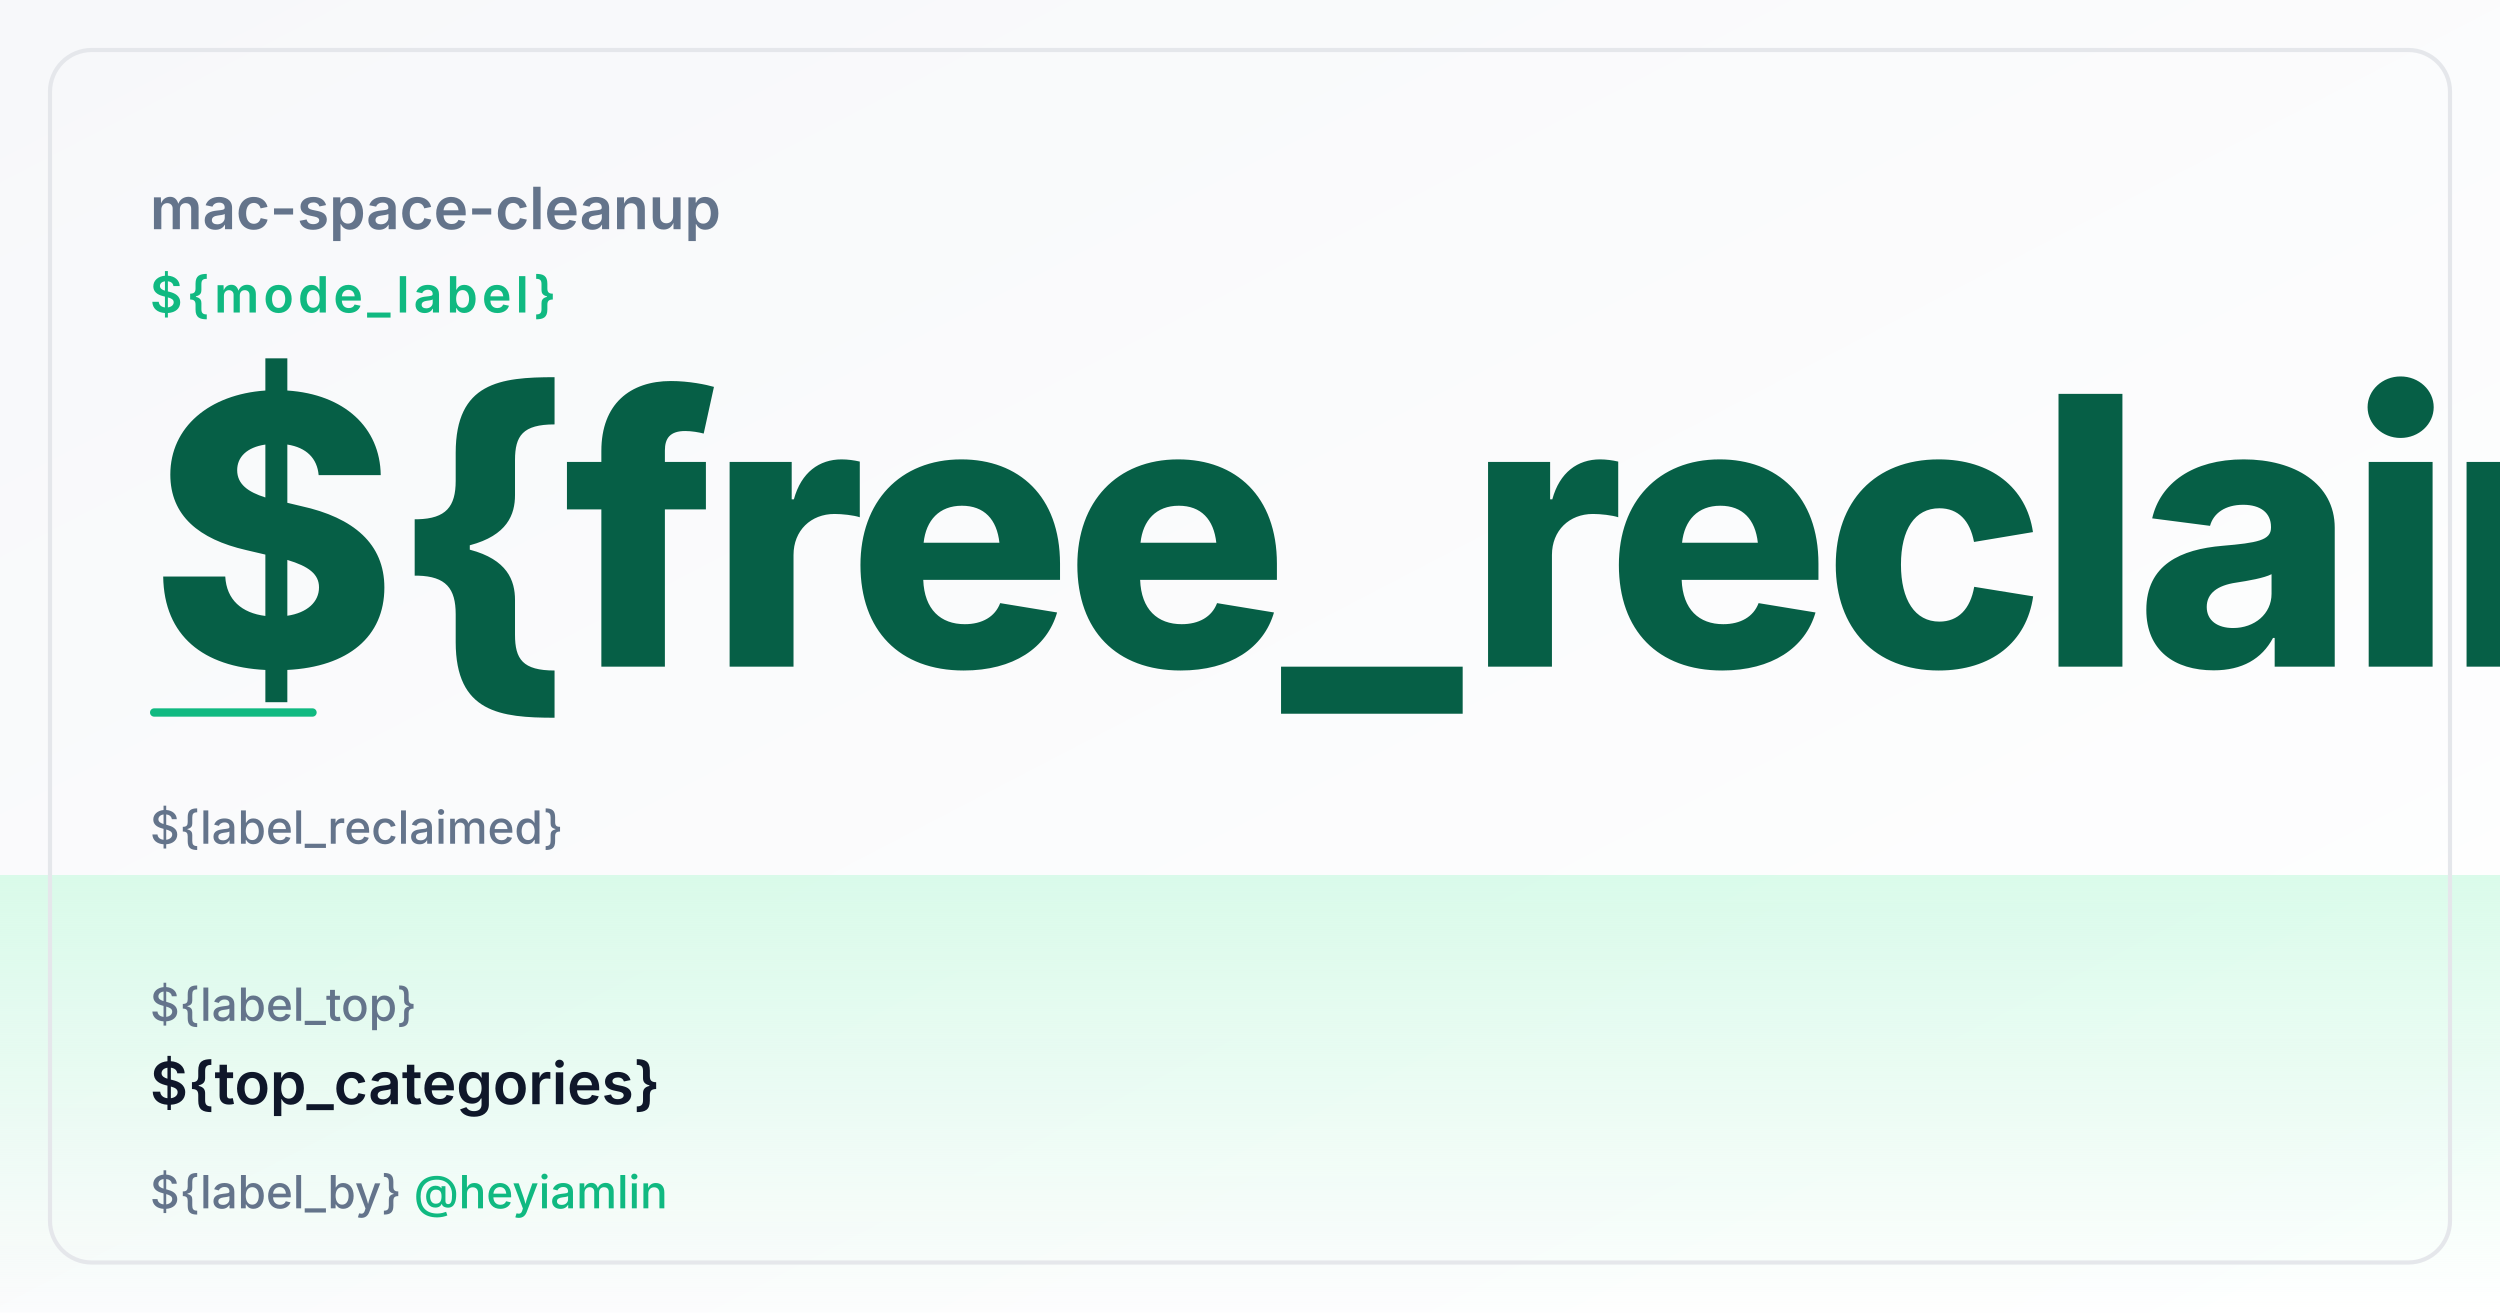
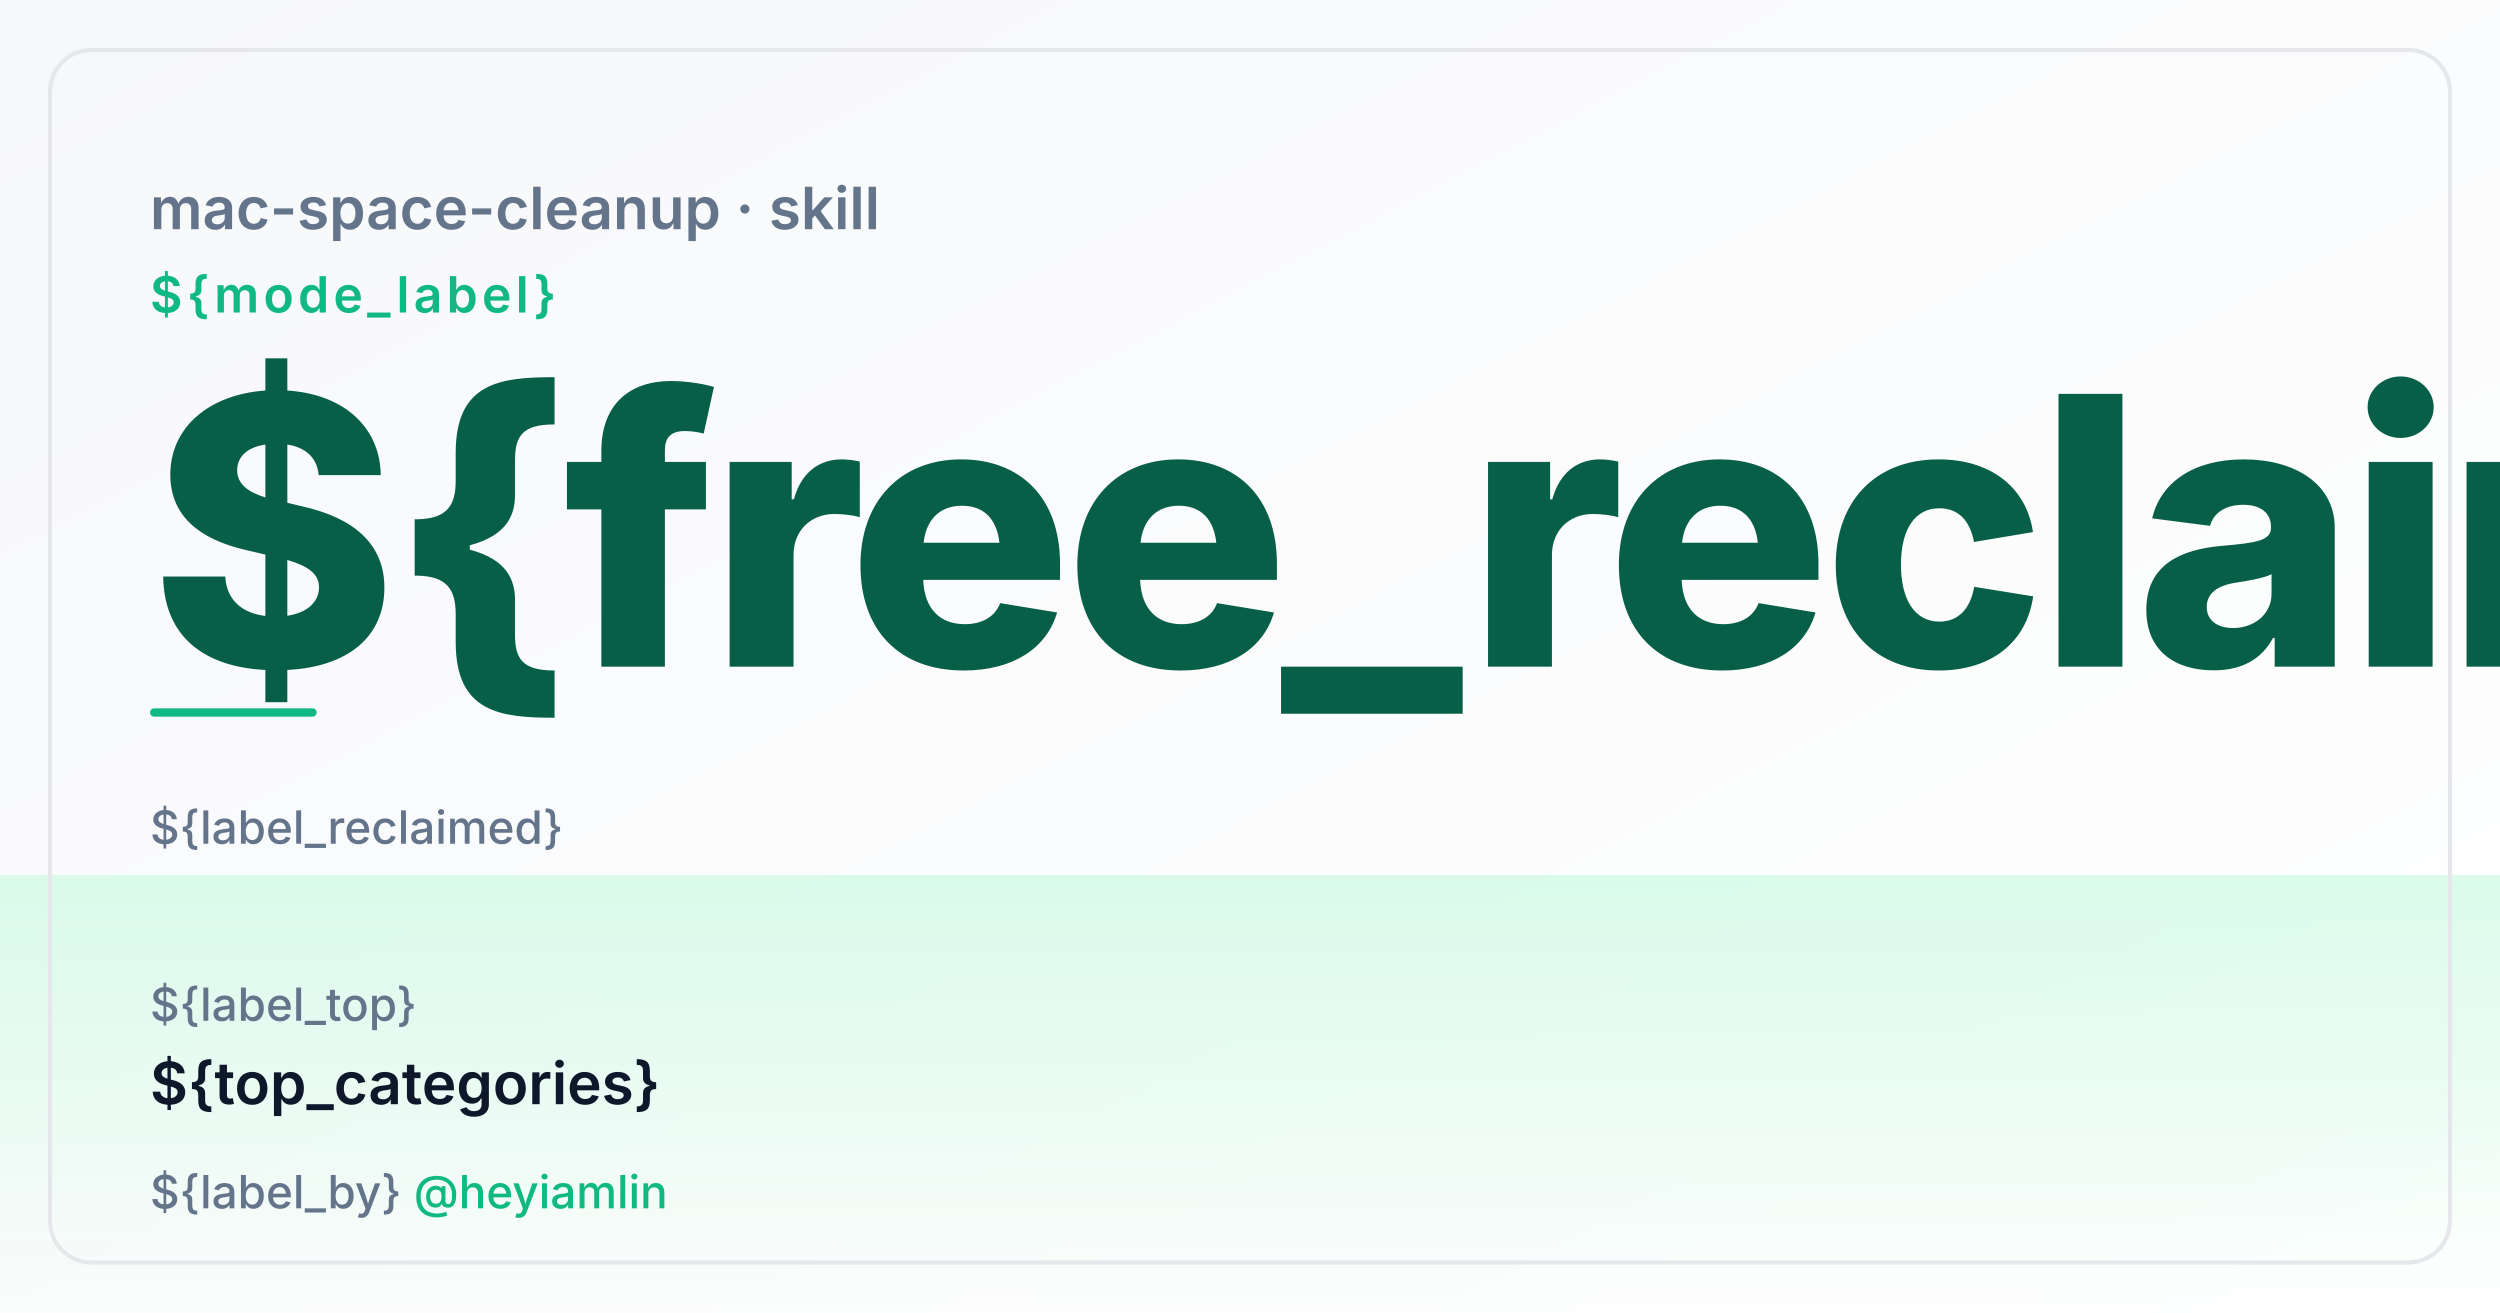
<svg xmlns="http://www.w3.org/2000/svg" width="1200" height="630" viewBox="0 0 1200 630">
  <defs>
    <linearGradient id="bg" x1="0" y1="0" x2="1" y2="1">
      <stop offset="0" stop-color="#f7f8fa" />
      <stop offset="1" stop-color="#ffffff" />
    </linearGradient>
    <linearGradient id="accent-wash" x1="0" y1="0" x2="0" y2="1">
      <stop offset="0" stop-color="#d1fae5" stop-opacity="0.8" />
      <stop offset="1" stop-color="#d1fae5" stop-opacity="0" />
    </linearGradient>
    <style>
      .t-brand { font: 600 28px -apple-system, "SF Pro Text", "Inter", sans-serif; fill: #64748b; }
      .t-mode { font: 600 24px -apple-system, "SF Pro Text", "Inter", sans-serif; fill: #10b981; letter-spacing: 2px; text-transform: uppercase; }
      .t-free { font: 800 180px -apple-system, "SF Pro Display", "Inter", sans-serif; fill: #065f46; letter-spacing: -4px; }
      .t-free-unit { font: 600 60px -apple-system, "SF Pro Display", "Inter", sans-serif; fill: #10b981; }
      .t-label { font: 500 22px -apple-system, "SF Pro Text", "Inter", sans-serif; fill: #64748b; }
      .t-top { font: 600 28px -apple-system, "SF Pro Text", "Inter", sans-serif; fill: #0f172a; }
      .t-foot { font: 500 22px -apple-system, "SF Pro Text", "Inter", sans-serif; fill: #64748b; }
      .t-handle { fill: #10b981; }
    </style>
  </defs>
  <rect width="1200" height="630" fill="url(#bg)" />
  <rect x="0" y="420" width="1200" height="210" fill="url(#accent-wash)" />
  <rect x="24" y="24" width="1152" height="582" rx="20" ry="20" fill="none" stroke="#e5e7eb" stroke-width="2" />
  <rect x="72" y="340" width="80" height="4" rx="2" fill="#10b981" />
-   <text x="72" y="110" class="t-brand">mac-space-cleanup</text>
+   <text x="72" y="110" class="t-brand">mac-space-cleanup · skill</text>
  <text x="72" y="150" class="t-mode">${mode_label}</text>
  <text x="72" y="320" class="t-free">${free_reclaimed}</text>
  <text x="72" y="405" class="t-label">${label_reclaimed}</text>
  <text x="72" y="490" class="t-label">${label_top}</text>
  <text x="72" y="530" class="t-top">${top_categories}</text>
  <text x="72" y="580" class="t-foot">${label_by} <tspan class="t-handle">@heyiamlin</tspan>
  </text>
</svg>
